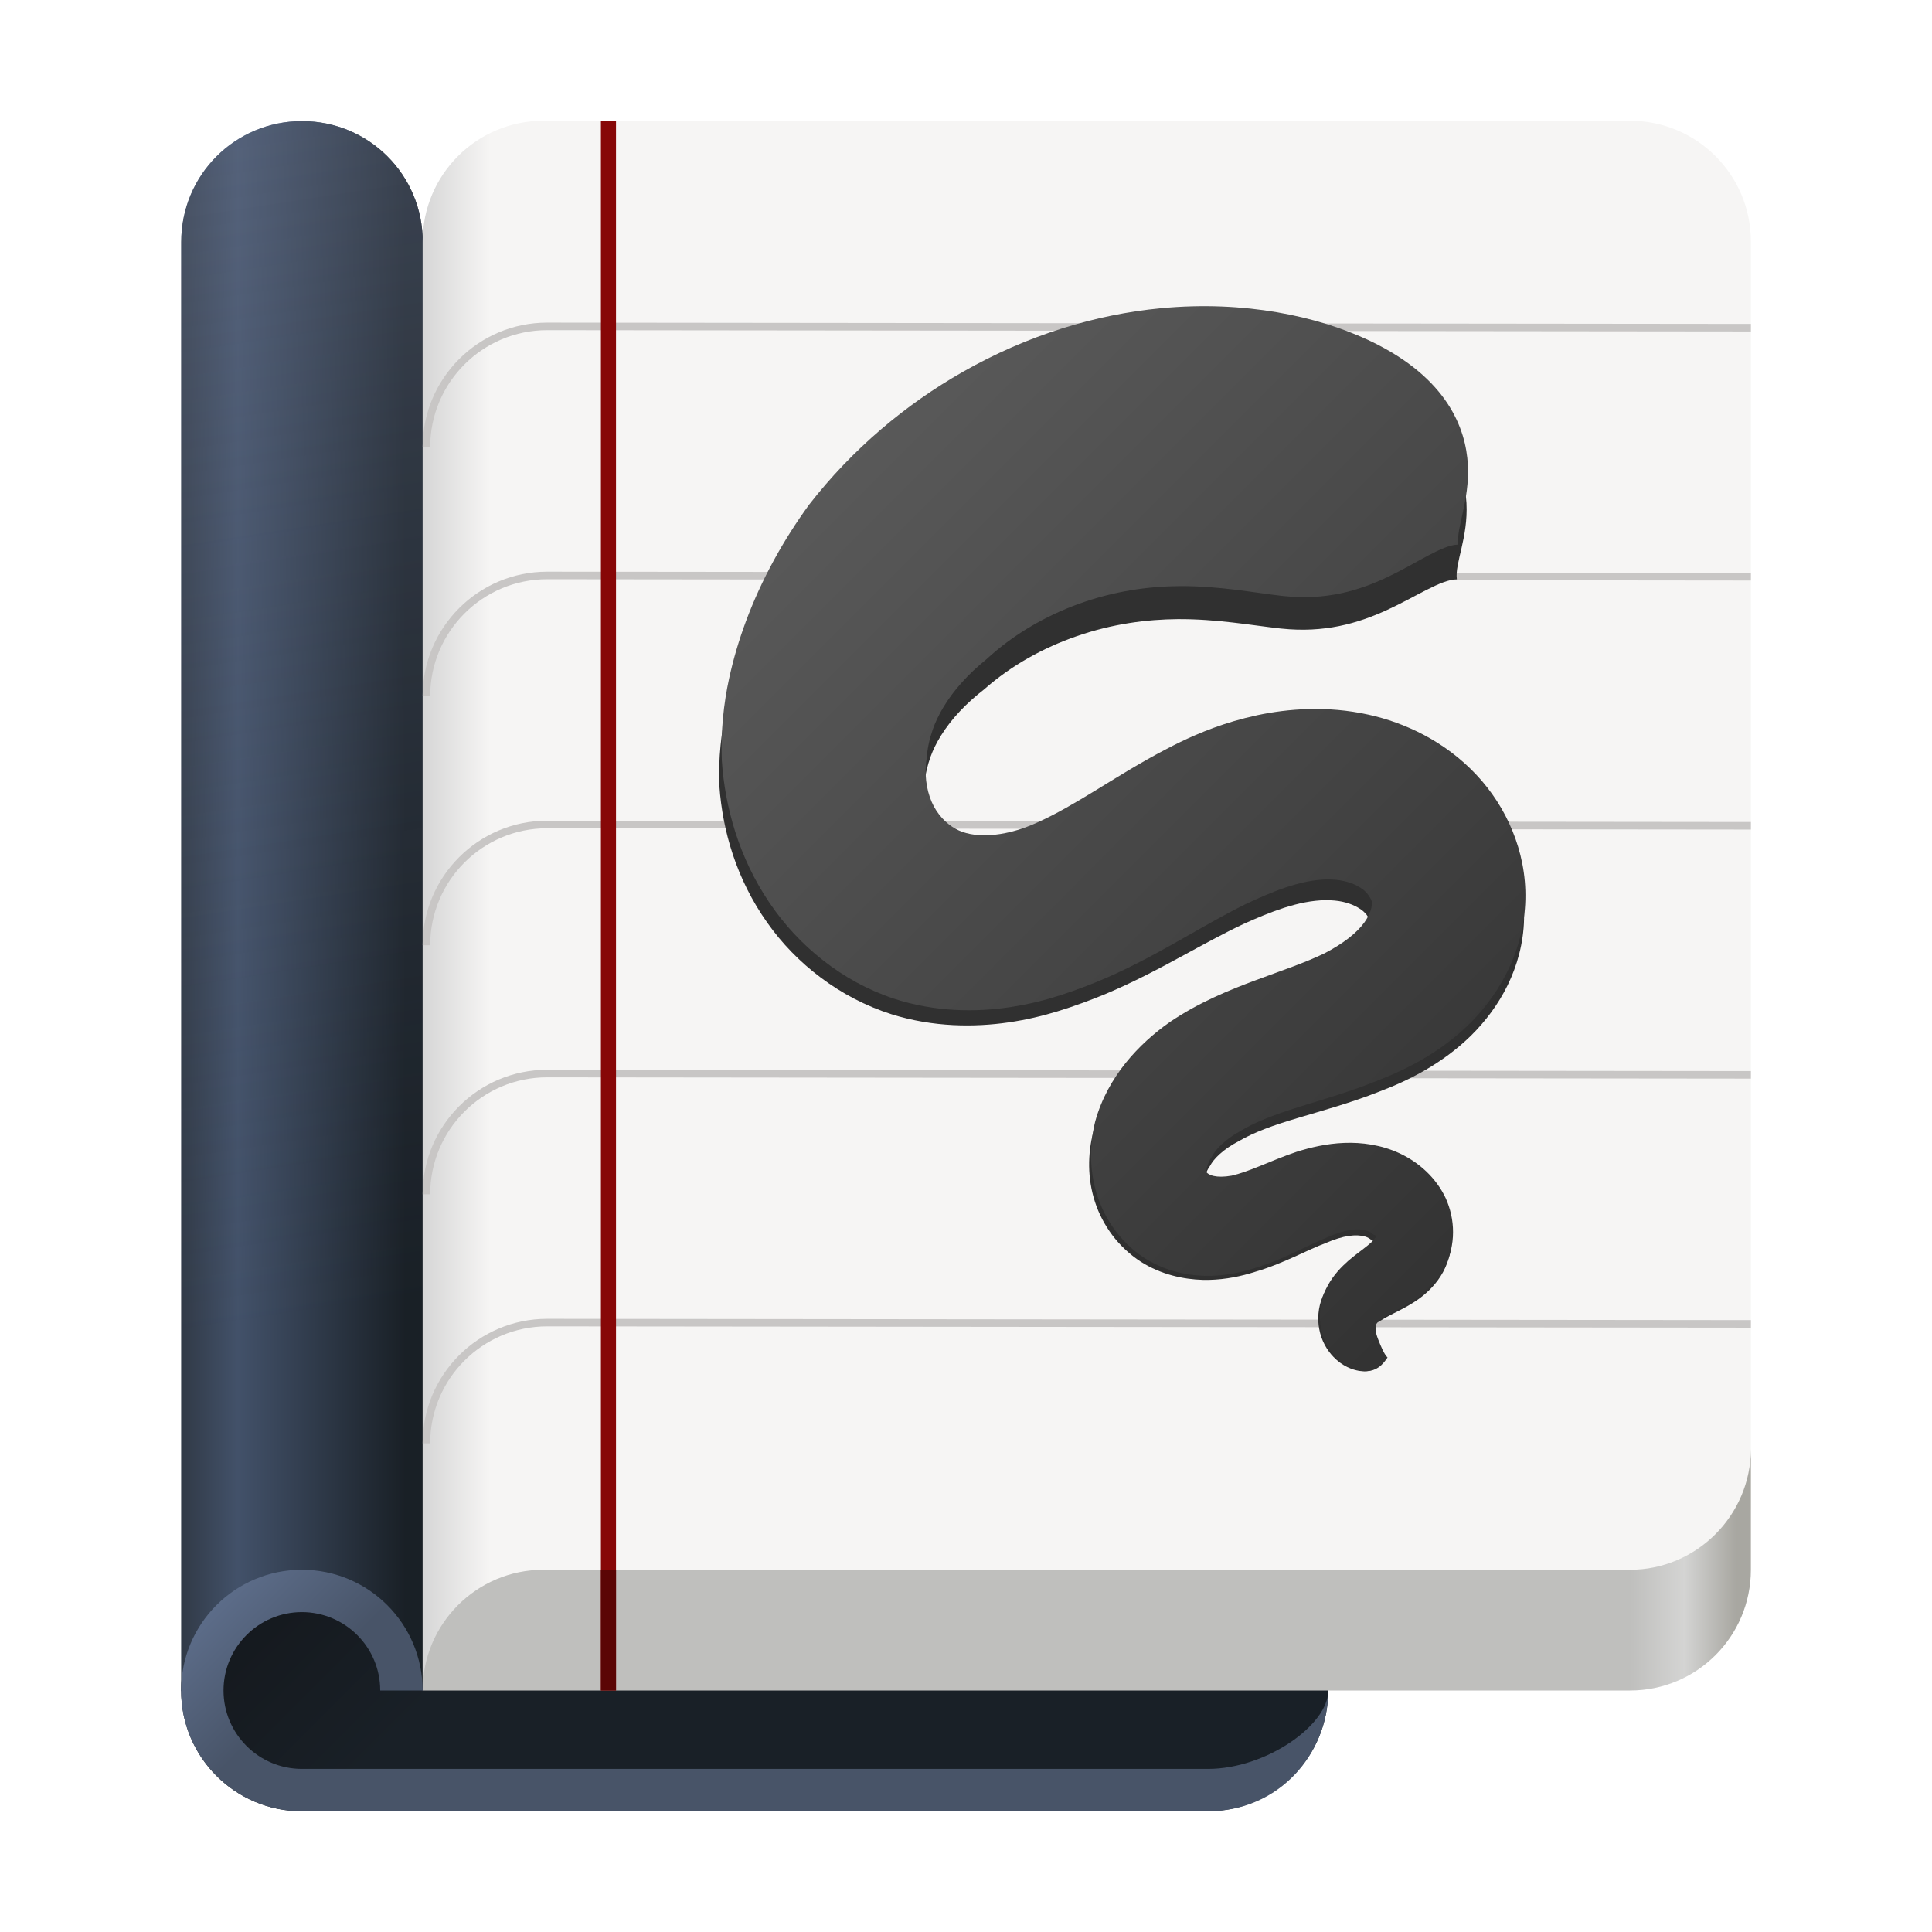
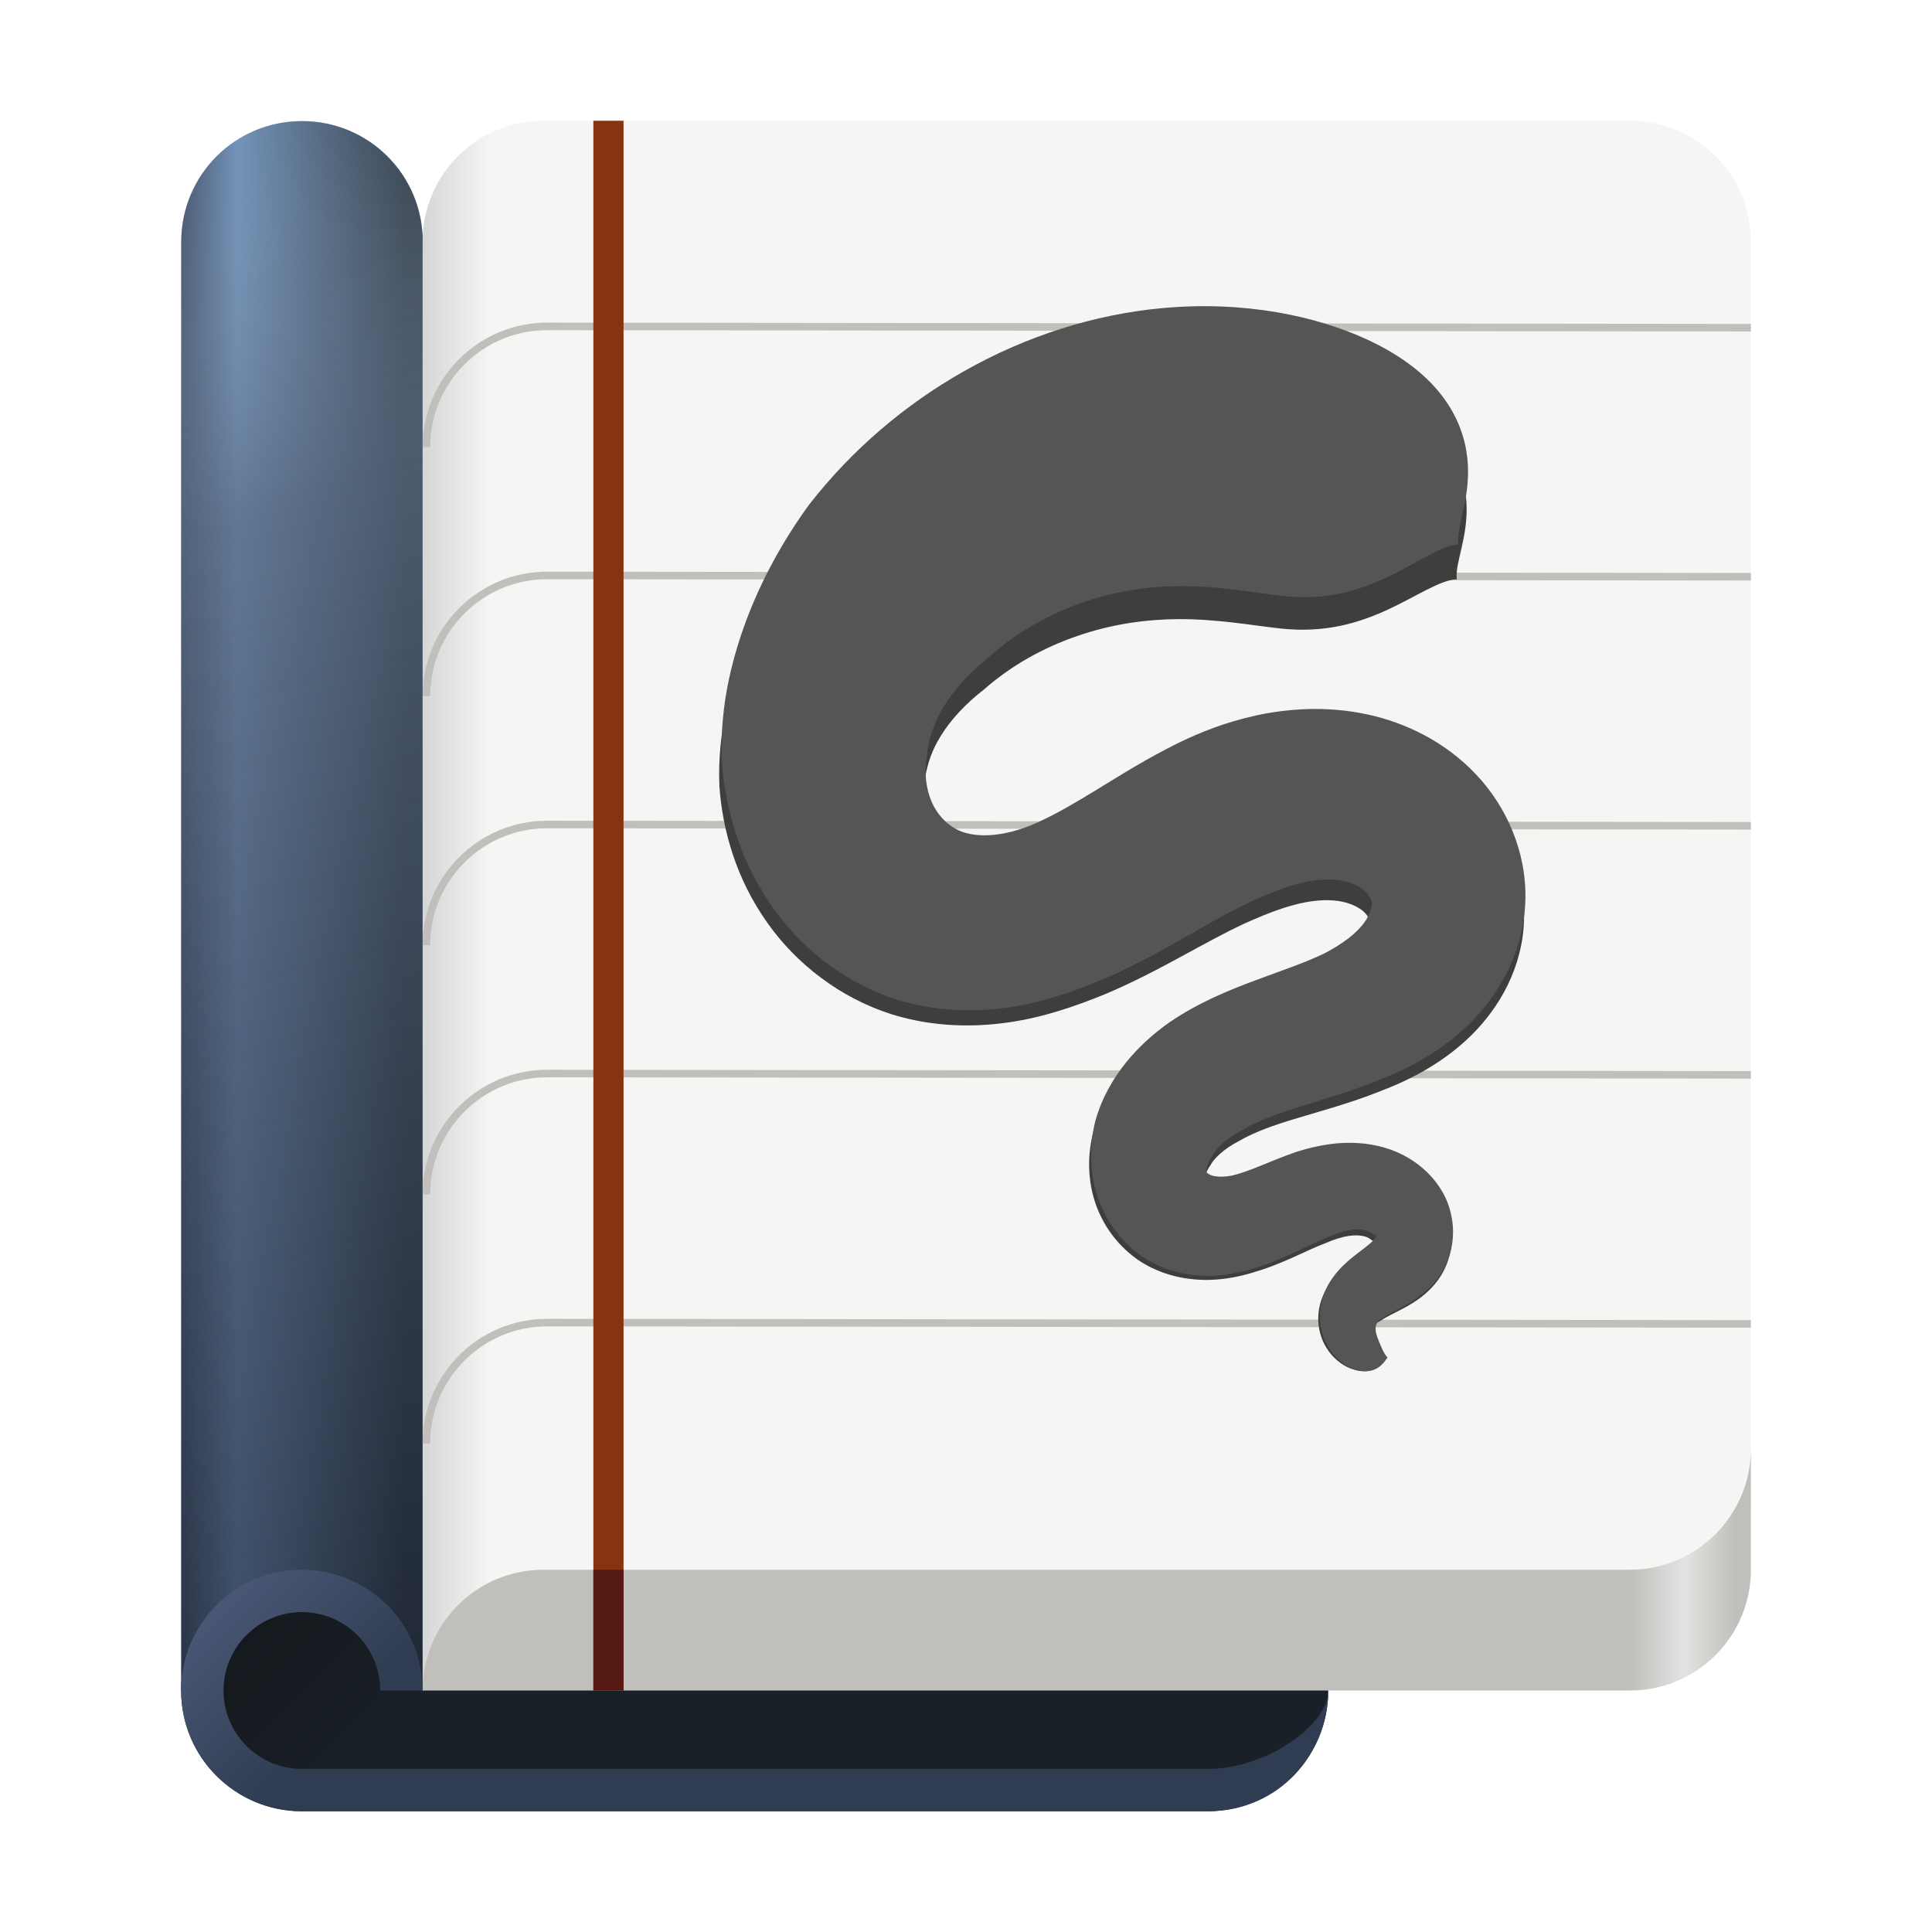
<svg xmlns="http://www.w3.org/2000/svg" height="128px" viewBox="0 0 128 128" width="128px">
  <linearGradient id="a" gradientUnits="userSpaceOnUse" x1="12.007" x2="28.007" y1="68.022" y2="68.022">
-     <stop offset="0" stop-color="#485468" />
-     <stop offset="0.234" stop-color="#6b83ad" />
+     <stop offset="0" stop-color="#2f3c51" />
+     <stop offset="0.234" stop-color="#6689b1" />
    <stop offset="0.926" stop-color="#192027" />
  </linearGradient>
-   <linearGradient id="b" gradientUnits="userSpaceOnUse" x1="12.008" x2="28.008" y1="8.023" y2="112.023">
-     <stop offset="0" stop-color="#4b5465" stop-opacity="0.698" />
-     <stop offset="0.759" stop-color="#1a2026" stop-opacity="0.502" />
+   <linearGradient id="b" gradientUnits="userSpaceOnUse" x1="0" x2="27.938" y1="8.344" y2="111.977">
+     <stop offset="0" stop-color="#abc3df" stop-opacity="0.125" />
+     <stop offset="0.272" stop-color="#607189" stop-opacity="0.722" />
+     <stop offset="1" stop-color="#242c3d" stop-opacity="0.655" />
  </linearGradient>
  <linearGradient id="c" gradientUnits="userSpaceOnUse" x1="12.062" x2="24.699" y1="104.039" y2="116.676">
    <stop offset="0" stop-color="#13161a" />
    <stop offset="1" stop-color="#192027" />
  </linearGradient>
  <linearGradient id="d" gradientUnits="userSpaceOnUse" x1="28" x2="116" y1="59.999" y2="59.999">
    <stop offset="0" stop-color="#d6d6d6" />
    <stop offset="0.051" stop-color="#f6f5f4" />
  </linearGradient>
  <linearGradient id="e" gradientUnits="userSpaceOnUse" x1="108" x2="116" y1="102" y2="102">
-     <stop offset="0" stop-color="#bfbfbd" />
-     <stop offset="0.448" stop-color="#d4d4d3" />
-     <stop offset="0.877" stop-color="#a8a7a1" />
+     <stop offset="0" stop-color="#c0bfbc" />
+     <stop offset="0.448" stop-color="#e3e3e1" />
+     <stop offset="0.877" stop-color="#c0bfbc" />
  </linearGradient>
-   <linearGradient id="f" gradientUnits="userSpaceOnUse" x1="12.062" x2="20.008" y1="104.039" y2="112.023">
-     <stop offset="0" stop-color="#647696" />
-     <stop offset="1" stop-color="#485468" />
-   </linearGradient>
-   <linearGradient id="g" gradientUnits="userSpaceOnUse" x1="35.518" x2="128" y1="8" y2="100.482">
-     <stop offset="0" stop-color="#6a6a6a" />
-     <stop offset="0.744" stop-color="#333333" />
+   <linearGradient id="f" gradientUnits="userSpaceOnUse" x1="12.062" x2="27.938" y1="104.039" y2="119.918">
+     <stop offset="0" stop-color="#505f80" />
+     <stop offset="0.654" stop-color="#2f3c51" />
  </linearGradient>
  <path d="m 20 104 h 60 c 4.418 0 8 3.582 8 8 s -3.582 8 -8 8 h -60 c -4.418 0 -8 -3.582 -8 -8 s 3.582 -8 8 -8 z m 0 0" fill="#192027" />
  <path d="m 20.008 8.023 c 4.434 0 8 3.566 8 8 v 96 h -16 v -96 c 0 -4.434 3.566 -8 8 -8 z m 0 0" fill="url(#a)" />
  <path d="m 20.008 8.023 c 4.434 0 8 3.566 8 8 v 96 h -16 v -96 c 0 -4.434 3.566 -8 8 -8 z m 0 0" fill="url(#b)" />
  <path d="m 27.938 111.977 c 0 4.387 -3.555 7.941 -7.938 7.941 s -7.938 -3.555 -7.938 -7.941 c 0 -4.383 3.555 -7.938 7.938 -7.938 s 7.938 3.555 7.938 7.938 z m 0 0" fill="url(#c)" />
  <path d="m 36 8 c -4.418 0 -8 3.582 -8 8 v 96 l 12.312 -5.125 l 67.188 0.125 c 4.441 0.047 8.5 -2.59 8.5 -7.562 v -83.438 c 0 -4.418 -3.582 -8 -8 -8 z m 0 0" fill="url(#d)" />
  <path d="m 116 96 c 0 4.398 -3.613 8 -8 8 h -72 c -4.418 0 -8 3.582 -8 8 h 80 c 4.418 0 8 -3.582 8 -8 z m 0 0" fill="url(#e)" />
-   <g fill="none" stroke="#c8c6c5" stroke-width="0.5">
+   <g fill="none" stroke="#c0bfbc" stroke-width="0.5">
    <path d="m 116 71.211 l -79.75 -0.086 c -4.418 0 -8 3.582 -8 8" />
    <path d="m 116 87.711 l -79.75 -0.086 c -4.418 0 -8 3.582 -8 8" />
    <path d="m 116 54.711 l -79.75 -0.086 c -4.418 0 -8 3.582 -8 8" />
    <path d="m 116 38.211 l -79.75 -0.086 c -4.418 0 -8 3.582 -8 8" />
    <path d="m 116 21.711 l -79.75 -0.086 c -4.418 0 -8 3.582 -8 8" />
  </g>
  <path d="m 20 104 c -4.418 0 -8 3.582 -8 8 s 3.582 8 8 8 h 60.027 c 4.719 0 7.973 -3.812 7.973 -8 c 0.016 2.266 -4.098 5.195 -7.973 5.195 h -60.027 c -2.867 -0.004 -5.191 -2.328 -5.191 -5.195 s 2.324 -5.191 5.191 -5.195 c 2.867 0.004 5.191 2.328 5.191 5.195 h 2.809 c 0 -4.418 -3.582 -8 -8 -8 z m 0 0" fill="url(#f)" />
-   <path d="m 40.312 112 v -104" fill="none" stroke="#870707" />
-   <path d="m 40.312 104 v 8" fill="none" stroke="#5b0505" />
-   <path d="m 96.52 38.379 c -0.145 -1.066 0.758 -2.754 0.637 -5.051 c -0.125 -2.301 -1.359 -5.508 -6.414 -7.836 c -0.09 -0.039 -0.18 -0.082 -0.273 -0.121 c -3.293 -1.453 -8.086 -2.492 -13.68 -1.984 c -4.348 0.398 -8.859 1.711 -13.117 4.027 c -3.828 2.074 -7.355 4.918 -10.219 8.438 c -1.684 2.211 -3.148 4.715 -4.199 7.414 c -0.453 1.168 -0.828 2.379 -1.109 3.613 c -0.363 1.605 -0.562 3.359 -0.484 5.211 c 0.207 2.938 1.121 6.148 3.168 9.035 c 0.965 1.371 2.168 2.613 3.555 3.648 c 1.383 1.039 2.961 1.875 4.688 2.426 c 2.766 0.863 5.484 0.863 7.73 0.539 c 1.195 -0.172 2.289 -0.438 3.258 -0.734 c 1.191 -0.363 2.285 -0.781 3.152 -1.137 c 1.883 -0.789 3.652 -1.734 5.059 -2.5 c 1.41 -0.762 2.789 -1.531 4.117 -2.152 c 0.789 -0.359 1.727 -0.758 2.656 -1.062 c 0.246 -0.078 0.492 -0.152 0.738 -0.215 c 0.922 -0.242 1.836 -0.352 2.645 -0.273 c 0.691 0.062 1.277 0.281 1.672 0.547 c 0.172 0.102 0.316 0.242 0.438 0.391 c 0.105 0.141 0.176 0.27 0.215 0.344 c 0.043 0.086 0.066 0.27 -0.008 0.535 c -0.07 0.27 -0.223 0.582 -0.457 0.891 c -0.246 0.32 -0.582 0.648 -1.035 0.988 c -0.445 0.332 -0.977 0.652 -1.594 0.961 c -1.359 0.625 -2.707 1.047 -4.605 1.723 c -1.723 0.613 -3.773 1.406 -5.699 2.664 c -1.008 0.68 -2.02 1.531 -2.887 2.559 c -0.863 1.031 -1.613 2.273 -2.035 3.727 c -0.375 1.457 -0.395 3.074 0.109 4.625 c 0.254 0.789 0.648 1.539 1.148 2.207 c 0.508 0.672 1.145 1.281 1.898 1.77 c 1.344 0.852 2.82 1.164 4.102 1.199 h 0.434 c 1.082 -0.027 2.117 -0.238 3.059 -0.543 c 0.984 -0.289 1.879 -0.676 2.645 -1.02 c 0.781 -0.355 1.383 -0.645 2.016 -0.883 c 0.574 -0.246 1.074 -0.402 1.527 -0.469 c 0.43 -0.062 0.781 -0.035 1.039 0.035 c 0.113 0.027 0.215 0.078 0.297 0.125 c 0.078 0.051 0.133 0.094 0.16 0.117 c 0.043 0.02 0.082 0.047 0.109 0.055 c 0.031 0 0.059 0.016 0.098 0.008 c 0.035 -0.008 0 0.113 -0.141 0.27 c -0.164 0.184 -0.402 0.367 -0.773 0.641 c -0.355 0.258 -0.84 0.598 -1.281 1.016 c -0.488 0.461 -0.965 1.047 -1.258 1.77 c -0.297 0.727 -0.344 1.477 -0.219 2.133 c 0.141 0.77 0.512 1.398 0.941 1.844 c 0.578 0.605 1.25 0.863 1.746 0.934 c 0.121 0.016 0.238 0.023 0.344 0.02 c 0.883 -0.031 1.238 -0.676 1.395 -0.867 c -0.219 -0.199 -0.441 -0.707 -0.617 -1.141 c -0.02 -0.051 -0.039 -0.094 -0.055 -0.145 c -0.07 -0.191 -0.133 -0.398 -0.117 -0.586 c 0.008 -0.137 0.043 -0.277 0.109 -0.367 c 0.055 -0.078 0.133 -0.148 0.203 -0.176 c 0.07 -0.031 0.188 -0.121 0.398 -0.242 c 0.262 -0.152 0.445 -0.238 0.91 -0.477 c 0.363 -0.184 0.906 -0.469 1.422 -0.852 c 0.516 -0.387 1.109 -0.949 1.531 -1.73 c 0.375 -0.699 0.562 -1.473 0.562 -2.238 c 0.004 -0.762 -0.18 -1.504 -0.492 -2.164 c -0.328 -0.668 -0.781 -1.234 -1.297 -1.703 c -0.52 -0.473 -1.109 -0.848 -1.73 -1.129 c -1.238 -0.555 -2.547 -0.711 -3.691 -0.672 c -1.184 0.043 -2.273 0.297 -3.168 0.566 c -0.883 0.285 -1.801 0.656 -2.449 0.906 c -0.746 0.289 -1.32 0.488 -1.867 0.609 c -0.512 0.086 -0.898 0.078 -1.18 0.016 c -0.035 -0.004 -0.07 -0.012 -0.105 -0.023 c -0.285 -0.086 -0.441 -0.238 -0.398 -0.312 c 0.023 -0.027 0.027 -0.066 0.035 -0.129 s 0.016 -0.129 0.047 -0.188 c 0.047 -0.129 0.125 -0.348 0.285 -0.555 c 0.117 -0.227 0.312 -0.484 0.633 -0.777 c 0.328 -0.301 0.762 -0.602 1.277 -0.871 c 1.039 -0.602 2.277 -1.047 3.887 -1.527 c 1.488 -0.449 3.523 -1 5.398 -1.746 c 1.008 -0.379 2.059 -0.848 3.074 -1.438 c 1.039 -0.605 2.07 -1.344 3.008 -2.262 c 0.973 -0.957 1.82 -2.086 2.441 -3.352 c 0.637 -1.305 1.051 -2.781 1.09 -4.363 c 0.039 -1.562 -0.293 -3.035 -0.848 -4.336 c -0.57 -1.352 -1.406 -2.562 -2.398 -3.578 c -2.105 -2.148 -4.77 -3.316 -7.16 -3.82 c -2.773 -0.586 -5.375 -0.371 -7.375 0.035 c -0.555 0.113 -1.078 0.242 -1.566 0.379 c -1.848 0.52 -3.383 1.223 -4.457 1.762 c -1.75 0.867 -3.488 1.918 -4.676 2.609 c -1.375 0.805 -2.609 1.5 -3.844 2.035 c -0.551 0.242 -1.152 0.461 -1.781 0.609 c -0.5 0.117 -0.988 0.195 -1.469 0.219 c -0.918 0.043 -1.695 -0.113 -2.219 -0.402 c -0.305 -0.156 -0.617 -0.383 -0.902 -0.684 c -0.285 -0.305 -0.527 -0.656 -0.691 -1.027 c -0.379 -0.832 -0.496 -1.84 -0.332 -2.793 c 0.047 -0.594 0.184 -1.191 0.398 -1.789 c 0.168 -0.461 0.398 -0.926 0.691 -1.398 c 0.688 -1.109 1.684 -2.156 2.855 -3.059 c 1.816 -1.605 3.945 -2.766 6.105 -3.516 c 2.402 -0.84 4.703 -1.125 6.719 -1.141 c 2.582 -0.016 4.895 0.406 6.707 0.609 c 0.051 0.004 0.102 0.012 0.152 0.016 c 2.863 0.301 5.055 -0.336 7.004 -1.227 c 1.891 -0.863 3.578 -2.027 4.637 -2.035 z m 0 0" fill="#303030" />
-   <path d="m 96.613 36.074 c -0.145 -1.113 0.758 -2.875 0.637 -5.273 c -0.125 -2.402 -1.355 -5.75 -6.406 -8.18 c -0.09 -0.043 -0.18 -0.086 -0.273 -0.129 c -3.285 -1.516 -8.074 -2.602 -13.66 -2.07 c -4.34 0.414 -8.848 1.785 -13.098 4.203 c -3.824 2.168 -7.348 5.137 -10.207 8.809 c -1.68 2.309 -3.145 4.922 -4.191 7.742 c -0.453 1.219 -0.828 2.48 -1.109 3.77 c -0.363 1.676 -0.562 3.508 -0.484 5.441 c 0.207 3.066 1.121 6.418 3.164 9.434 c 0.965 1.43 2.164 2.727 3.551 3.809 c 1.379 1.082 2.957 1.957 4.68 2.531 c 2.762 0.902 5.477 0.902 7.723 0.562 c 1.191 -0.18 2.285 -0.457 3.25 -0.766 c 1.191 -0.379 2.285 -0.816 3.148 -1.188 c 1.883 -0.824 3.648 -1.812 5.055 -2.609 s 2.785 -1.598 4.109 -2.246 c 0.789 -0.375 1.727 -0.793 2.652 -1.109 c 0.246 -0.082 0.492 -0.16 0.738 -0.227 c 0.922 -0.254 1.832 -0.367 2.641 -0.285 c 0.691 0.066 1.277 0.293 1.672 0.57 c 0.168 0.105 0.312 0.254 0.434 0.41 c 0.105 0.145 0.176 0.281 0.215 0.355 c 0.043 0.094 0.066 0.285 -0.008 0.562 c -0.07 0.281 -0.223 0.605 -0.457 0.93 c -0.242 0.332 -0.578 0.676 -1.031 1.031 c -0.445 0.344 -0.977 0.68 -1.594 1.004 c -1.355 0.652 -2.703 1.09 -4.598 1.797 c -1.719 0.641 -3.77 1.469 -5.691 2.781 c -1.008 0.711 -2.016 1.598 -2.883 2.672 c -0.863 1.074 -1.613 2.371 -2.031 3.891 c -0.375 1.52 -0.395 3.207 0.109 4.828 c 0.254 0.824 0.645 1.605 1.145 2.301 c 0.508 0.703 1.145 1.34 1.898 1.848 c 1.34 0.891 2.816 1.219 4.094 1.254 h 0.434 c 1.082 -0.027 2.113 -0.25 3.055 -0.566 c 0.984 -0.301 1.875 -0.707 2.641 -1.066 c 0.781 -0.371 1.383 -0.672 2.012 -0.922 c 0.574 -0.254 1.074 -0.418 1.527 -0.488 c 0.43 -0.066 0.781 -0.035 1.035 0.035 c 0.113 0.031 0.215 0.082 0.297 0.133 c 0.078 0.051 0.133 0.098 0.16 0.121 c 0.043 0.02 0.082 0.051 0.109 0.059 c 0.031 0 0.059 0.016 0.098 0.008 c 0.035 -0.008 0 0.117 -0.141 0.281 c -0.164 0.191 -0.402 0.383 -0.77 0.668 c -0.355 0.27 -0.84 0.625 -1.281 1.062 c -0.488 0.48 -0.965 1.09 -1.258 1.844 c -0.293 0.762 -0.34 1.543 -0.219 2.23 c 0.141 0.801 0.512 1.457 0.941 1.922 c 0.578 0.633 1.25 0.902 1.746 0.977 c 0.121 0.016 0.234 0.023 0.34 0.02 c 0.883 -0.031 1.238 -0.707 1.395 -0.906 c -0.219 -0.207 -0.441 -0.738 -0.617 -1.191 c -0.02 -0.051 -0.039 -0.098 -0.055 -0.148 c -0.07 -0.199 -0.133 -0.418 -0.117 -0.613 c 0.008 -0.141 0.043 -0.289 0.109 -0.383 c 0.055 -0.082 0.133 -0.156 0.203 -0.184 c 0.07 -0.031 0.188 -0.125 0.398 -0.254 c 0.262 -0.156 0.445 -0.246 0.91 -0.496 c 0.363 -0.191 0.902 -0.488 1.418 -0.891 s 1.109 -0.988 1.531 -1.805 c 0.375 -0.73 0.559 -1.539 0.559 -2.336 c 0.004 -0.797 -0.176 -1.57 -0.488 -2.262 c -0.328 -0.695 -0.781 -1.289 -1.297 -1.777 c -0.52 -0.492 -1.109 -0.883 -1.727 -1.176 c -1.238 -0.582 -2.543 -0.746 -3.688 -0.703 c -1.184 0.043 -2.27 0.309 -3.164 0.59 c -0.883 0.297 -1.797 0.688 -2.445 0.949 c -0.746 0.301 -1.32 0.508 -1.863 0.633 c -0.512 0.09 -0.898 0.082 -1.18 0.02 c -0.035 -0.008 -0.07 -0.016 -0.105 -0.027 c -0.285 -0.09 -0.441 -0.246 -0.398 -0.324 c 0.023 -0.031 0.027 -0.07 0.035 -0.137 c 0.008 -0.062 0.016 -0.133 0.047 -0.195 c 0.047 -0.133 0.125 -0.363 0.285 -0.578 c 0.117 -0.238 0.312 -0.508 0.633 -0.812 c 0.328 -0.312 0.758 -0.629 1.273 -0.91 c 1.039 -0.625 2.277 -1.09 3.883 -1.594 c 1.484 -0.469 3.52 -1.043 5.391 -1.82 c 1.008 -0.398 2.055 -0.887 3.07 -1.504 c 1.039 -0.629 2.066 -1.402 3.004 -2.359 c 0.973 -1 1.816 -2.18 2.438 -3.5 c 0.637 -1.359 1.051 -2.902 1.09 -4.555 c 0.039 -1.629 -0.293 -3.168 -0.848 -4.527 c -0.57 -1.41 -1.402 -2.676 -2.395 -3.734 c -2.102 -2.242 -4.762 -3.461 -7.152 -3.988 c -2.77 -0.613 -5.367 -0.387 -7.363 0.035 c -0.555 0.121 -1.078 0.254 -1.566 0.398 c -1.844 0.543 -3.375 1.273 -4.449 1.84 c -1.746 0.902 -3.484 2 -4.668 2.723 c -1.375 0.84 -2.605 1.566 -3.84 2.125 c -0.551 0.254 -1.152 0.48 -1.777 0.637 c -0.5 0.121 -0.988 0.203 -1.469 0.227 c -0.918 0.047 -1.691 -0.117 -2.215 -0.418 c -0.305 -0.164 -0.617 -0.402 -0.902 -0.715 c -0.285 -0.316 -0.527 -0.684 -0.691 -1.074 c -0.375 -0.867 -0.492 -1.918 -0.328 -2.914 c 0.043 -0.621 0.18 -1.246 0.395 -1.867 c 0.168 -0.48 0.398 -0.969 0.691 -1.461 c 0.688 -1.156 1.684 -2.25 2.852 -3.191 c 1.816 -1.676 3.941 -2.887 6.098 -3.672 c 2.398 -0.875 4.695 -1.176 6.711 -1.191 c 2.578 -0.016 4.887 0.426 6.695 0.637 c 0.051 0.004 0.102 0.012 0.152 0.016 c 2.859 0.316 5.051 -0.352 6.996 -1.281 c 1.887 -0.898 3.574 -2.113 4.629 -2.121 z m 0 0" fill="url(#g)" />
+   <path d="m 40.312 112 v -104" fill="none" stroke="#86340f" stroke-width="2" />
+   <path d="m 40.312 104 v 8" fill="none" stroke="#541912" stroke-width="2" />
+   <path d="m 96.52 38.379 c -0.145 -1.066 0.758 -2.754 0.637 -5.051 c -0.125 -2.301 -1.359 -5.508 -6.414 -7.836 c -0.09 -0.039 -0.18 -0.082 -0.273 -0.121 c -3.293 -1.453 -8.086 -2.492 -13.68 -1.984 c -4.348 0.398 -8.859 1.711 -13.117 4.027 c -3.828 2.074 -7.355 4.918 -10.219 8.438 c -1.684 2.211 -3.148 4.715 -4.199 7.414 c -0.453 1.168 -0.828 2.379 -1.109 3.613 c -0.363 1.605 -0.562 3.359 -0.484 5.211 c 0.207 2.938 1.121 6.148 3.168 9.035 c 0.965 1.371 2.168 2.613 3.555 3.648 c 1.383 1.039 2.961 1.875 4.688 2.426 c 2.766 0.863 5.484 0.863 7.73 0.539 c 1.195 -0.172 2.289 -0.438 3.258 -0.734 c 1.191 -0.363 2.285 -0.781 3.152 -1.137 c 1.883 -0.789 3.652 -1.734 5.059 -2.5 c 1.41 -0.762 2.789 -1.531 4.117 -2.152 c 0.789 -0.359 1.727 -0.758 2.656 -1.062 c 0.246 -0.078 0.492 -0.152 0.738 -0.215 c 0.922 -0.242 1.836 -0.352 2.645 -0.273 c 0.691 0.062 1.277 0.281 1.672 0.547 c 0.172 0.102 0.316 0.242 0.438 0.391 c 0.105 0.141 0.176 0.27 0.215 0.344 c 0.043 0.086 0.066 0.27 -0.008 0.535 c -0.07 0.27 -0.223 0.582 -0.457 0.891 c -0.246 0.32 -0.582 0.648 -1.035 0.988 c -0.445 0.332 -0.977 0.652 -1.594 0.961 c -1.359 0.625 -2.707 1.047 -4.605 1.723 c -1.723 0.613 -3.773 1.406 -5.699 2.664 c -1.008 0.68 -2.02 1.531 -2.887 2.559 c -0.863 1.031 -1.613 2.273 -2.035 3.727 c -0.375 1.457 -0.395 3.074 0.109 4.625 c 0.254 0.789 0.648 1.539 1.148 2.207 c 0.508 0.672 1.145 1.281 1.898 1.77 c 1.344 0.852 2.82 1.164 4.102 1.199 h 0.434 c 1.082 -0.027 2.117 -0.238 3.059 -0.543 c 0.984 -0.289 1.879 -0.676 2.645 -1.02 c 0.781 -0.355 1.383 -0.645 2.016 -0.883 c 0.574 -0.246 1.074 -0.402 1.527 -0.469 c 0.43 -0.062 0.781 -0.035 1.039 0.035 c 0.113 0.027 0.215 0.078 0.297 0.125 c 0.078 0.051 0.133 0.094 0.16 0.117 c 0.043 0.02 0.082 0.047 0.109 0.055 c 0.031 0 0.059 0.016 0.098 0.008 c 0.035 -0.008 0 0.113 -0.141 0.27 c -0.164 0.184 -0.402 0.367 -0.773 0.641 c -0.355 0.258 -0.84 0.598 -1.281 1.016 c -0.488 0.461 -0.965 1.047 -1.258 1.77 c -0.297 0.727 -0.344 1.477 -0.219 2.133 c 0.141 0.77 0.512 1.398 0.941 1.844 c 0.578 0.605 1.25 0.863 1.746 0.934 c 0.121 0.016 0.238 0.023 0.344 0.02 c 0.883 -0.031 1.238 -0.676 1.395 -0.867 c -0.219 -0.199 -0.441 -0.707 -0.617 -1.141 c -0.02 -0.051 -0.039 -0.094 -0.055 -0.145 c -0.07 -0.191 -0.133 -0.398 -0.117 -0.586 c 0.008 -0.137 0.043 -0.277 0.109 -0.367 c 0.055 -0.078 0.133 -0.148 0.203 -0.176 c 0.07 -0.031 0.188 -0.121 0.398 -0.242 c 0.262 -0.152 0.445 -0.238 0.91 -0.477 c 0.363 -0.184 0.906 -0.469 1.422 -0.852 c 0.516 -0.387 1.109 -0.949 1.531 -1.73 c 0.375 -0.699 0.562 -1.473 0.562 -2.238 c 0.004 -0.762 -0.18 -1.504 -0.492 -2.164 c -0.328 -0.668 -0.781 -1.234 -1.297 -1.703 c -0.52 -0.473 -1.109 -0.848 -1.73 -1.129 c -1.238 -0.555 -2.547 -0.711 -3.691 -0.672 c -1.184 0.043 -2.273 0.297 -3.168 0.566 c -0.883 0.285 -1.801 0.656 -2.449 0.906 c -0.746 0.289 -1.32 0.488 -1.867 0.609 c -0.512 0.086 -0.898 0.078 -1.18 0.016 c -0.035 -0.004 -0.07 -0.012 -0.105 -0.023 c -0.285 -0.086 -0.441 -0.238 -0.398 -0.312 c 0.023 -0.027 0.027 -0.066 0.035 -0.129 s 0.016 -0.129 0.047 -0.188 c 0.047 -0.129 0.125 -0.348 0.285 -0.555 c 0.117 -0.227 0.312 -0.484 0.633 -0.777 c 0.328 -0.301 0.762 -0.602 1.277 -0.871 c 1.039 -0.602 2.277 -1.047 3.887 -1.527 c 1.488 -0.449 3.523 -1 5.398 -1.746 c 1.008 -0.379 2.059 -0.848 3.074 -1.438 c 1.039 -0.605 2.07 -1.344 3.008 -2.262 c 0.973 -0.957 1.82 -2.086 2.441 -3.352 c 0.637 -1.305 1.051 -2.781 1.09 -4.363 c 0.039 -1.562 -0.293 -3.035 -0.848 -4.336 c -0.57 -1.352 -1.406 -2.562 -2.398 -3.578 c -2.105 -2.148 -4.77 -3.316 -7.16 -3.82 c -2.773 -0.586 -5.375 -0.371 -7.375 0.035 c -0.555 0.113 -1.078 0.242 -1.566 0.379 c -1.848 0.52 -3.383 1.223 -4.457 1.762 c -1.75 0.867 -3.488 1.918 -4.676 2.609 c -1.375 0.805 -2.609 1.5 -3.844 2.035 c -0.551 0.242 -1.152 0.461 -1.781 0.609 c -0.5 0.117 -0.988 0.195 -1.469 0.219 c -0.918 0.043 -1.695 -0.113 -2.219 -0.402 c -0.305 -0.156 -0.617 -0.383 -0.902 -0.684 c -0.285 -0.305 -0.527 -0.656 -0.691 -1.027 c -0.379 -0.832 -0.496 -1.84 -0.332 -2.793 c 0.047 -0.594 0.184 -1.191 0.398 -1.789 c 0.168 -0.461 0.398 -0.926 0.691 -1.398 c 0.688 -1.109 1.684 -2.156 2.855 -3.059 c 1.816 -1.605 3.945 -2.766 6.105 -3.516 c 2.402 -0.84 4.703 -1.125 6.719 -1.141 c 2.582 -0.016 4.895 0.406 6.707 0.609 c 0.051 0.004 0.102 0.012 0.152 0.016 c 2.863 0.301 5.055 -0.336 7.004 -1.227 c 1.891 -0.863 3.578 -2.027 4.637 -2.035 z m 0 0" fill="#3f3e3c" />
+   <path d="m 96.613 36.074 c -0.145 -1.113 0.758 -2.875 0.637 -5.273 c -0.125 -2.402 -1.355 -5.75 -6.406 -8.18 c -0.09 -0.043 -0.18 -0.086 -0.273 -0.129 c -3.285 -1.516 -8.074 -2.602 -13.66 -2.07 c -4.34 0.414 -8.848 1.785 -13.098 4.203 c -3.824 2.168 -7.348 5.137 -10.207 8.809 c -1.68 2.309 -3.145 4.922 -4.191 7.742 c -0.453 1.219 -0.828 2.48 -1.109 3.77 c -0.363 1.676 -0.562 3.508 -0.484 5.441 c 0.207 3.066 1.121 6.418 3.164 9.434 c 0.965 1.43 2.164 2.727 3.551 3.809 c 1.379 1.082 2.957 1.957 4.68 2.531 c 2.762 0.902 5.477 0.902 7.723 0.562 c 1.191 -0.18 2.285 -0.457 3.25 -0.766 c 1.191 -0.379 2.285 -0.816 3.148 -1.188 c 1.883 -0.824 3.648 -1.812 5.055 -2.609 s 2.785 -1.598 4.109 -2.246 c 0.789 -0.375 1.727 -0.793 2.652 -1.109 c 0.246 -0.082 0.492 -0.16 0.738 -0.227 c 0.922 -0.254 1.832 -0.367 2.641 -0.285 c 0.691 0.066 1.277 0.293 1.672 0.57 c 0.168 0.105 0.312 0.254 0.434 0.41 c 0.105 0.145 0.176 0.281 0.215 0.355 c 0.043 0.094 0.066 0.285 -0.008 0.562 c -0.07 0.281 -0.223 0.605 -0.457 0.93 c -0.242 0.332 -0.578 0.676 -1.031 1.031 c -0.445 0.344 -0.977 0.68 -1.594 1.004 c -1.355 0.652 -2.703 1.09 -4.598 1.797 c -1.719 0.641 -3.77 1.469 -5.691 2.781 c -1.008 0.711 -2.016 1.598 -2.883 2.672 c -0.863 1.074 -1.613 2.371 -2.031 3.891 c -0.375 1.52 -0.395 3.207 0.109 4.828 c 0.254 0.824 0.645 1.605 1.145 2.301 c 0.508 0.703 1.145 1.34 1.898 1.848 c 1.34 0.891 2.816 1.219 4.094 1.254 h 0.434 c 1.082 -0.027 2.113 -0.25 3.055 -0.566 c 0.984 -0.301 1.875 -0.707 2.641 -1.066 c 0.781 -0.371 1.383 -0.672 2.012 -0.922 c 0.574 -0.254 1.074 -0.418 1.527 -0.488 c 0.43 -0.066 0.781 -0.035 1.035 0.035 c 0.113 0.031 0.215 0.082 0.297 0.133 c 0.078 0.051 0.133 0.098 0.16 0.121 c 0.043 0.02 0.082 0.051 0.109 0.059 c 0.031 0 0.059 0.016 0.098 0.008 c 0.035 -0.008 0 0.117 -0.141 0.281 c -0.164 0.191 -0.402 0.383 -0.77 0.668 c -0.355 0.27 -0.84 0.625 -1.281 1.062 c -0.488 0.48 -0.965 1.09 -1.258 1.844 c -0.293 0.762 -0.34 1.543 -0.219 2.23 c 0.141 0.801 0.512 1.457 0.941 1.922 c 0.578 0.633 1.25 0.902 1.746 0.977 c 0.121 0.016 0.234 0.023 0.34 0.02 c 0.883 -0.031 1.238 -0.707 1.395 -0.906 c -0.219 -0.207 -0.441 -0.738 -0.617 -1.191 c -0.02 -0.051 -0.039 -0.098 -0.055 -0.148 c -0.07 -0.199 -0.133 -0.418 -0.117 -0.613 c 0.008 -0.141 0.043 -0.289 0.109 -0.383 c 0.055 -0.082 0.133 -0.156 0.203 -0.184 c 0.07 -0.031 0.188 -0.125 0.398 -0.254 c 0.262 -0.156 0.445 -0.246 0.91 -0.496 c 0.363 -0.191 0.902 -0.488 1.418 -0.891 s 1.109 -0.988 1.531 -1.805 c 0.375 -0.73 0.559 -1.539 0.559 -2.336 c 0.004 -0.797 -0.176 -1.57 -0.488 -2.262 c -0.328 -0.695 -0.781 -1.289 -1.297 -1.777 c -0.52 -0.492 -1.109 -0.883 -1.727 -1.176 c -1.238 -0.582 -2.543 -0.746 -3.688 -0.703 c -1.184 0.043 -2.27 0.309 -3.164 0.59 c -0.883 0.297 -1.797 0.688 -2.445 0.949 c -0.746 0.301 -1.32 0.508 -1.863 0.633 c -0.512 0.09 -0.898 0.082 -1.18 0.02 c -0.035 -0.008 -0.07 -0.016 -0.105 -0.027 c -0.285 -0.09 -0.441 -0.246 -0.398 -0.324 c 0.023 -0.031 0.027 -0.07 0.035 -0.137 c 0.008 -0.062 0.016 -0.133 0.047 -0.195 c 0.047 -0.133 0.125 -0.363 0.285 -0.578 c 0.117 -0.238 0.312 -0.508 0.633 -0.812 c 0.328 -0.312 0.758 -0.629 1.273 -0.91 c 1.039 -0.625 2.277 -1.09 3.883 -1.594 c 1.484 -0.469 3.52 -1.043 5.391 -1.82 c 1.008 -0.398 2.055 -0.887 3.07 -1.504 c 1.039 -0.629 2.066 -1.402 3.004 -2.359 c 0.973 -1 1.816 -2.18 2.438 -3.5 c 0.637 -1.359 1.051 -2.902 1.09 -4.555 c 0.039 -1.629 -0.293 -3.168 -0.848 -4.527 c -0.57 -1.41 -1.402 -2.676 -2.395 -3.734 c -2.102 -2.242 -4.762 -3.461 -7.152 -3.988 c -2.77 -0.613 -5.367 -0.387 -7.363 0.035 c -0.555 0.121 -1.078 0.254 -1.566 0.398 c -1.844 0.543 -3.375 1.273 -4.449 1.84 c -1.746 0.902 -3.484 2 -4.668 2.723 c -1.375 0.84 -2.605 1.566 -3.84 2.125 c -0.551 0.254 -1.152 0.48 -1.777 0.637 c -0.5 0.121 -0.988 0.203 -1.469 0.227 c -0.918 0.047 -1.691 -0.117 -2.215 -0.418 c -0.305 -0.164 -0.617 -0.402 -0.902 -0.715 c -0.285 -0.316 -0.527 -0.684 -0.691 -1.074 c -0.375 -0.867 -0.492 -1.918 -0.328 -2.914 c 0.043 -0.621 0.18 -1.246 0.395 -1.867 c 0.168 -0.48 0.398 -0.969 0.691 -1.461 c 0.688 -1.156 1.684 -2.25 2.852 -3.191 c 1.816 -1.676 3.941 -2.887 6.098 -3.672 c 2.398 -0.875 4.695 -1.176 6.711 -1.191 c 2.578 -0.016 4.887 0.426 6.695 0.637 c 0.051 0.004 0.102 0.012 0.152 0.016 c 2.859 0.316 5.051 -0.352 6.996 -1.281 c 1.887 -0.898 3.574 -2.113 4.629 -2.121 z m 0 0" fill="#565553" />
</svg>
